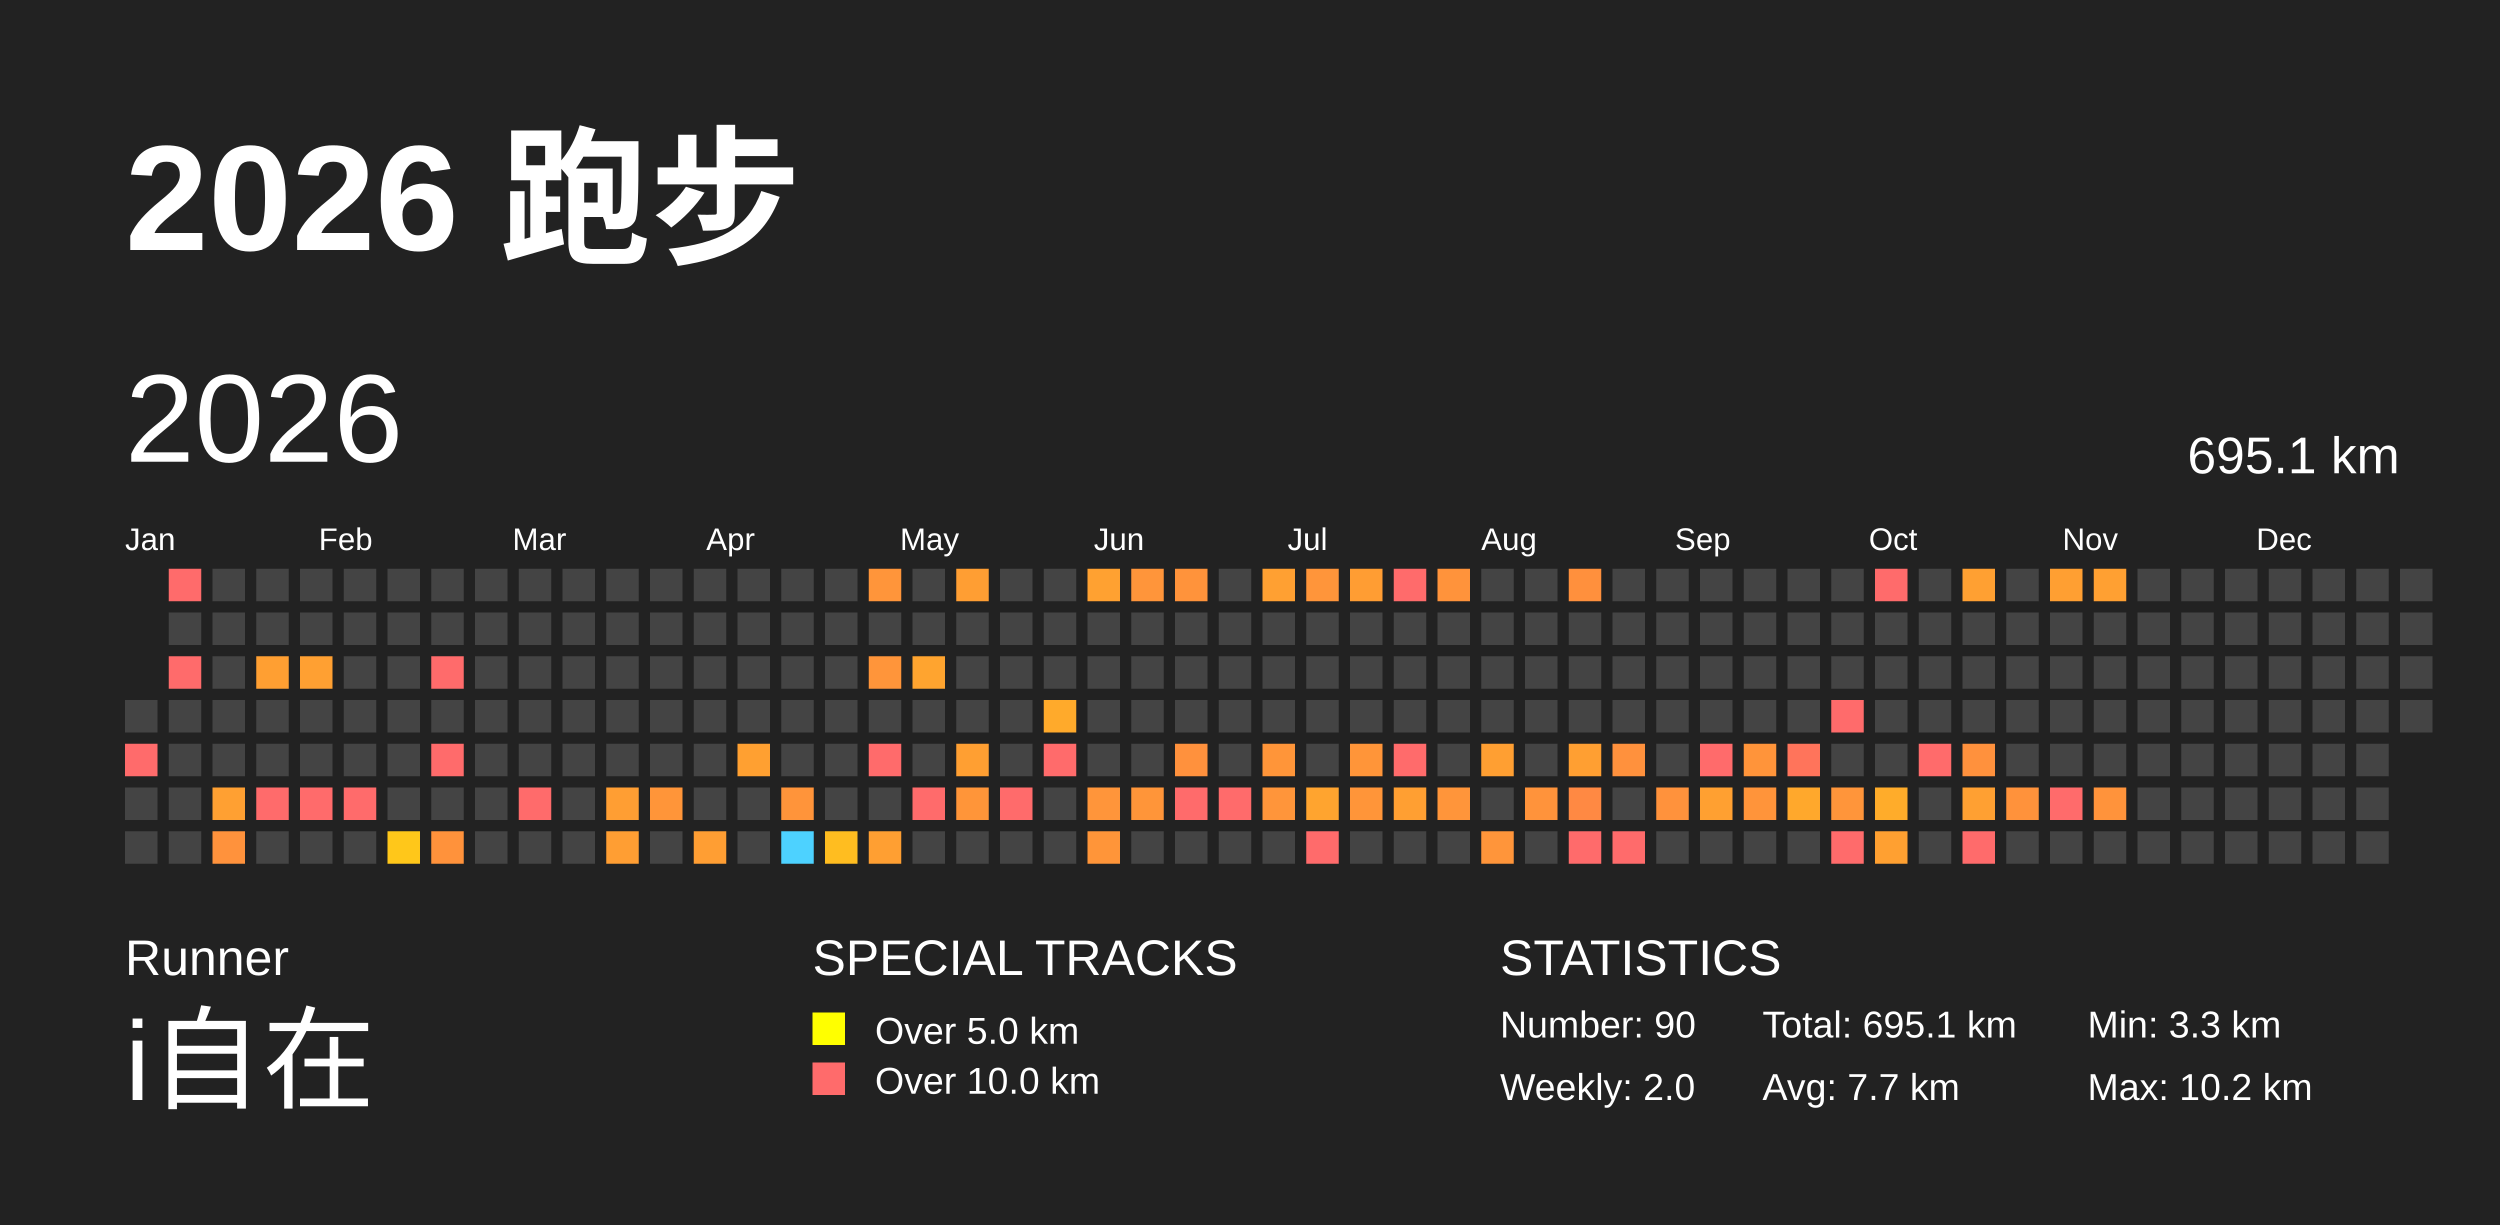
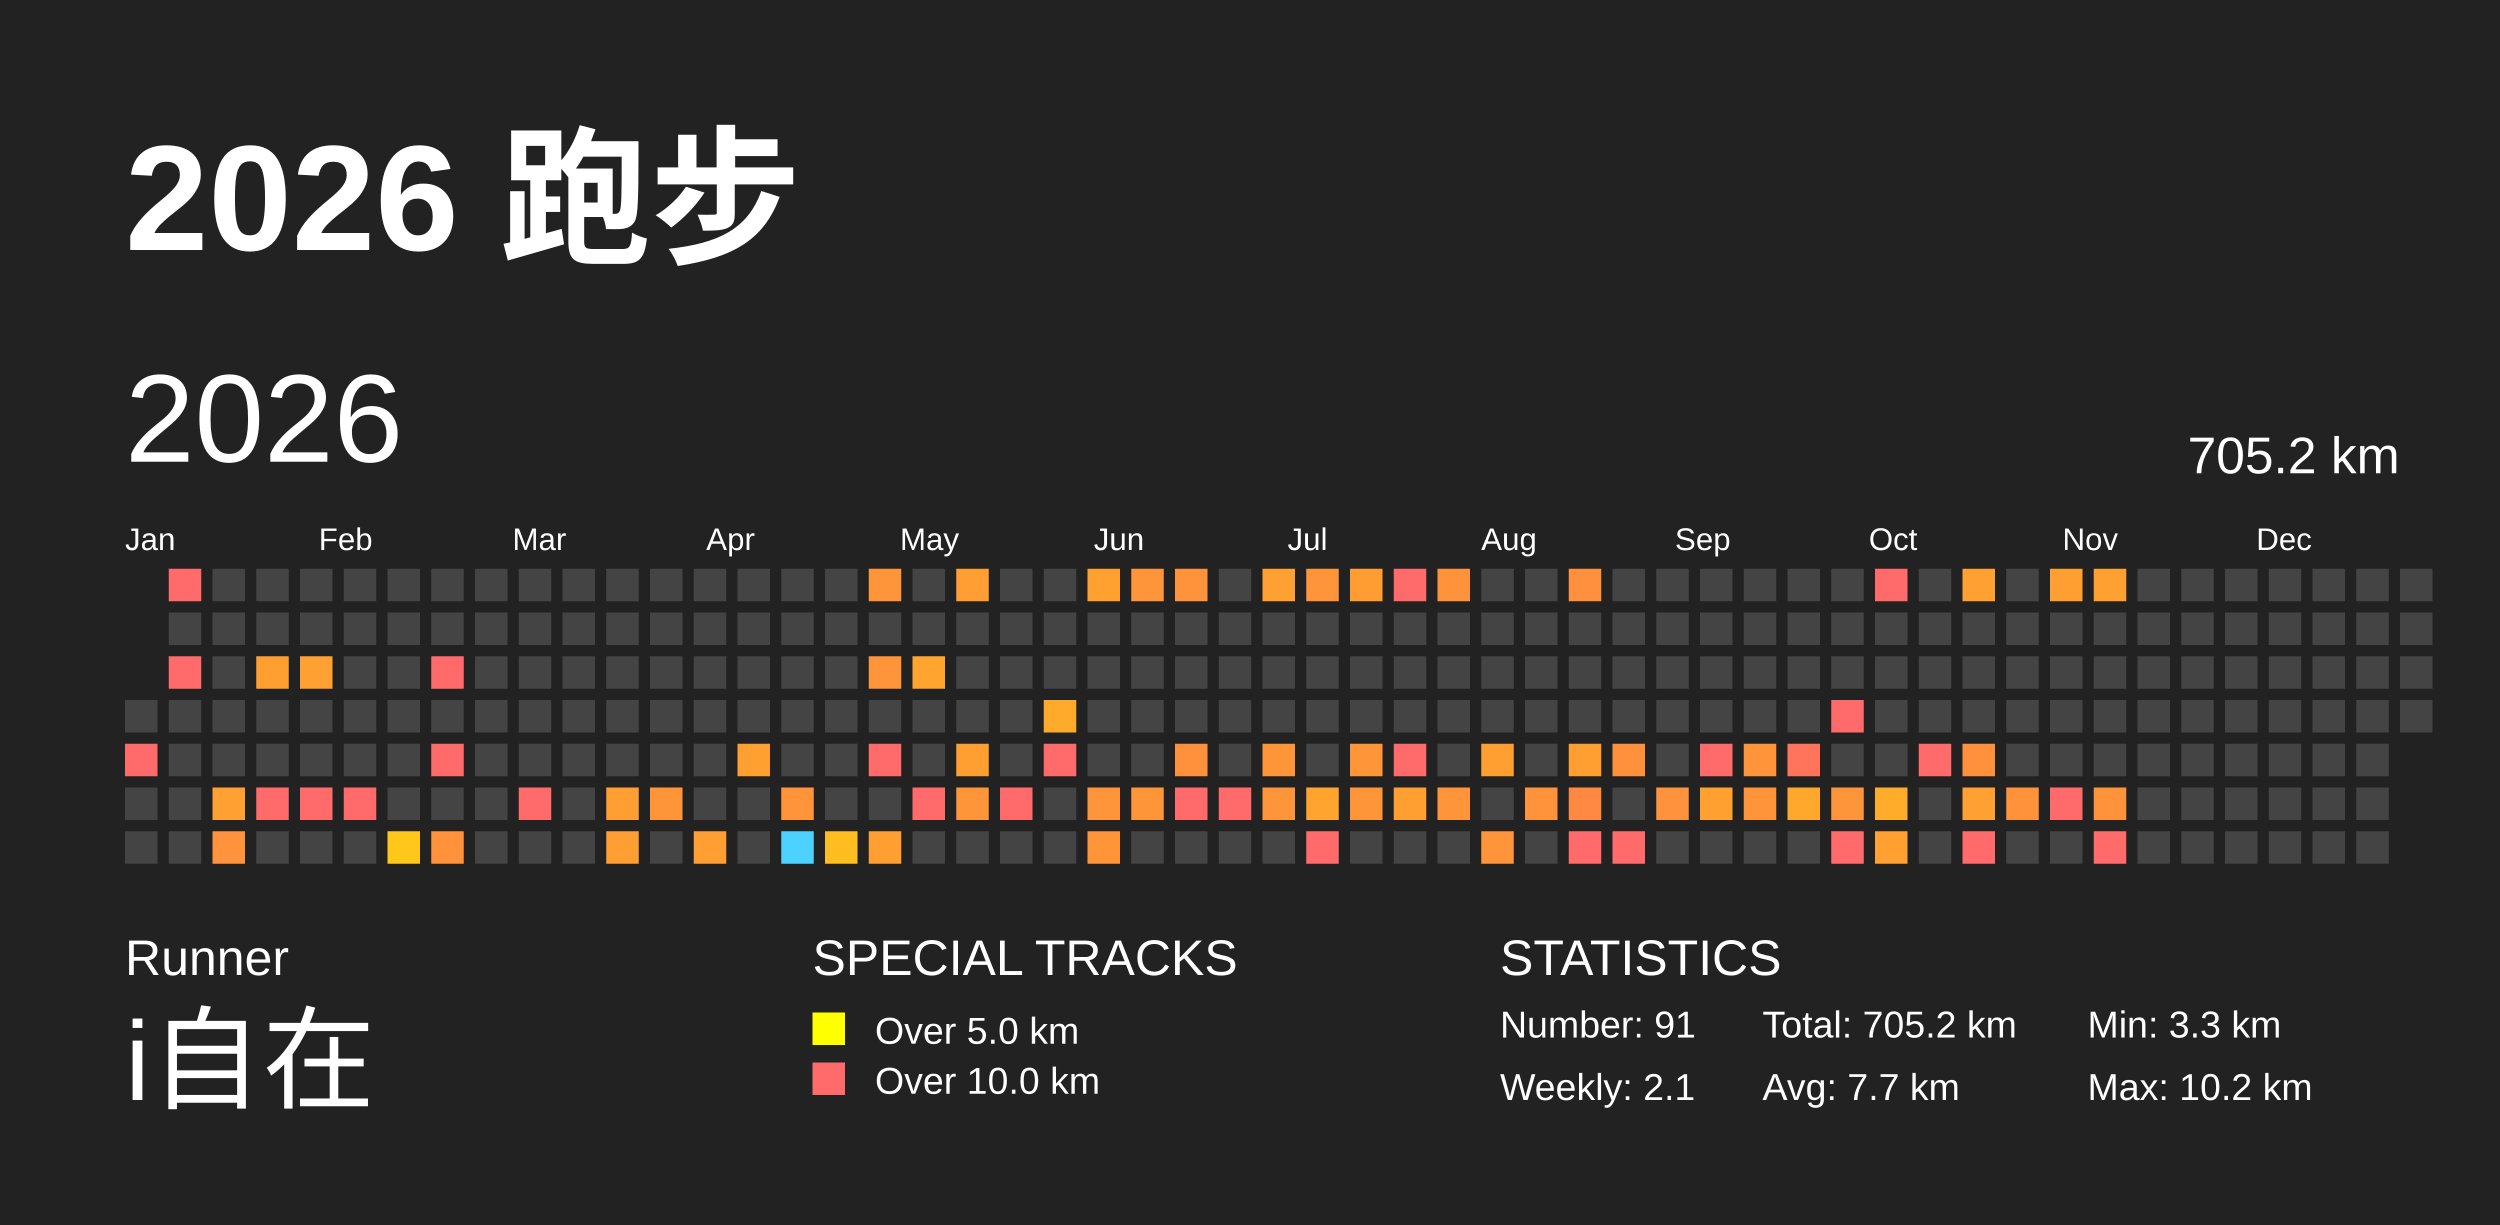
<svg xmlns="http://www.w3.org/2000/svg" baseProfile="full" height="98mm" version="1.1" viewBox="0,0,200,98" width="200mm">
  <defs />
  <rect fill="#222222" height="98" width="200" x="0" y="0" />
  <text fill="#FFFFFF" style="font-size:12px; font-family:Arial; font-weight:bold;" x="10" y="20">2026 跑步</text>
  <text fill="#FFFFFF" style="font-size:4px; font-family:Arial" x="10" y="78">Runner</text>
  <text fill="#FFFFFF" style="font-size:9px; font-family:Arial" x="10" y="88">i自在</text>
  <text fill="#FFFFFF" style="font-size:4px; font-family:Arial" x="65" y="78">SPECIAL TRACKS</text>
  <rect fill="#FFFF00" height="2.6" width="2.6" x="65" y="81" />
  <text fill="#FFFFFF" style="font-size:3px; font-family:Arial" x="70" y="83.5">Over 5.0 km</text>
  <rect fill="#FF6B6B" height="2.6" width="2.6" x="65" y="85" />
  <text fill="#FFFFFF" style="font-size:3px; font-family:Arial" x="70" y="87.5">Over 10.0 km</text>
  <text fill="#FFFFFF" style="font-size:4px; font-family:Arial" x="120" y="78">STATISTICS</text>
-   <text fill="#FFFFFF" style="font-size:3px; font-family:Arial" x="120" y="83">Number: 90</text>
-   <text fill="#FFFFFF" style="font-size:3px; font-family:Arial" x="120" y="88">Weekly: 2.0</text>
-   <text fill="#FFFFFF" style="font-size:3px; font-family:Arial" x="141" y="83">Total: 695.1 km</text>
+   <text fill="#FFFFFF" style="font-size:3px; font-family:Arial" x="120" y="83">Number: 91</text>
+   <text fill="#FFFFFF" style="font-size:3px; font-family:Arial" x="120" y="88">Weekly: 2.1</text>
+   <text fill="#FFFFFF" style="font-size:3px; font-family:Arial" x="141" y="83">Total: 705.2 km</text>
  <text fill="#FFFFFF" style="font-size:3px; font-family:Arial" x="141" y="88">Avg: 7.7 km</text>
  <text fill="#FFFFFF" style="font-size:3px; font-family:Arial" x="167" y="83">Min: 3.3 km</text>
  <text fill="#FFFFFF" style="font-size:3px; font-family:Arial" x="167" y="88">Max: 10.2 km</text>
  <text dominant-baseline="hanging" fill="#FFFFFF" style="font-size:10.0px; font-family:Arial;" x="10" y="30">2026</text>
-   <text dominant-baseline="hanging" fill="#FFFFFF" style="font-size:4.125px; font-family:Arial;" x="175" y="35">695.1 km</text>
+   <text dominant-baseline="hanging" fill="#FFFFFF" style="font-size:4.125px; font-family:Arial;" x="175" y="35">705.2 km</text>
  <text fill="#FFFFFF" style="font-size:2.5px; font-family:Arial" x="10.0" y="44">Jan</text>
  <text fill="#FFFFFF" style="font-size:2.5px; font-family:Arial" x="25.5" y="44">Feb</text>
  <text fill="#FFFFFF" style="font-size:2.5px; font-family:Arial" x="41.0" y="44">Mar</text>
  <text fill="#FFFFFF" style="font-size:2.5px; font-family:Arial" x="56.5" y="44">Apr</text>
  <text fill="#FFFFFF" style="font-size:2.5px; font-family:Arial" x="72.0" y="44">May</text>
  <text fill="#FFFFFF" style="font-size:2.5px; font-family:Arial" x="87.5" y="44">Jun</text>
  <text fill="#FFFFFF" style="font-size:2.5px; font-family:Arial" x="103.0" y="44">Jul</text>
  <text fill="#FFFFFF" style="font-size:2.5px; font-family:Arial" x="118.5" y="44">Aug</text>
  <text fill="#FFFFFF" style="font-size:2.5px; font-family:Arial" x="134.0" y="44">Sep</text>
  <text fill="#FFFFFF" style="font-size:2.5px; font-family:Arial" x="149.5" y="44">Oct</text>
  <text fill="#FFFFFF" style="font-size:2.5px; font-family:Arial" x="165.0" y="44">Nov</text>
  <text fill="#FFFFFF" style="font-size:2.5px; font-family:Arial" x="180.5" y="44">Dec</text>
  <rect fill="#444444" height="2.6" width="2.6" x="10.0" y="56.0" />
  <rect fill="#FF6B6B" height="2.6" width="2.6" x="10.0" y="59.5" />
  <rect fill="#444444" height="2.6" width="2.6" x="10.0" y="63.0" />
  <rect fill="#444444" height="2.6" width="2.6" x="10.0" y="66.5" />
  <rect fill="#FF6B6B" height="2.6" width="2.6" x="13.5" y="45.5" />
  <rect fill="#444444" height="2.6" width="2.6" x="13.5" y="49.0" />
  <rect fill="#FF6B6B" height="2.6" width="2.6" x="13.5" y="52.5" />
  <rect fill="#444444" height="2.6" width="2.6" x="13.5" y="56.0" />
  <rect fill="#444444" height="2.6" width="2.6" x="13.5" y="59.5" />
  <rect fill="#444444" height="2.6" width="2.6" x="13.5" y="63.0" />
  <rect fill="#444444" height="2.6" width="2.6" x="13.5" y="66.5" />
  <rect fill="#444444" height="2.6" width="2.6" x="17.0" y="45.5" />
  <rect fill="#444444" height="2.6" width="2.6" x="17.0" y="49.0" />
  <rect fill="#444444" height="2.6" width="2.6" x="17.0" y="52.5" />
  <rect fill="#444444" height="2.6" width="2.6" x="17.0" y="56.0" />
  <rect fill="#444444" height="2.6" width="2.6" x="17.0" y="59.5" />
  <rect fill="#ffa032" height="2.6" width="2.6" x="17.0" y="63.0" />
  <rect fill="#ff923c" height="2.6" width="2.6" x="17.0" y="66.5" />
  <rect fill="#444444" height="2.6" width="2.6" x="20.5" y="45.5" />
  <rect fill="#444444" height="2.6" width="2.6" x="20.5" y="49.0" />
  <rect fill="#ff9f32" height="2.6" width="2.6" x="20.5" y="52.5" />
  <rect fill="#444444" height="2.6" width="2.6" x="20.5" y="56.0" />
  <rect fill="#444444" height="2.6" width="2.6" x="20.5" y="59.5" />
  <rect fill="#FF6B6B" height="2.6" width="2.6" x="20.5" y="63.0" />
  <rect fill="#444444" height="2.6" width="2.6" x="20.5" y="66.5" />
  <rect fill="#444444" height="2.6" width="2.6" x="24.0" y="45.5" />
  <rect fill="#444444" height="2.6" width="2.6" x="24.0" y="49.0" />
  <rect fill="#ffa032" height="2.6" width="2.6" x="24.0" y="52.5" />
  <rect fill="#444444" height="2.6" width="2.6" x="24.0" y="56.0" />
  <rect fill="#444444" height="2.6" width="2.6" x="24.0" y="59.5" />
  <rect fill="#FF6B6B" height="2.6" width="2.6" x="24.0" y="63.0" />
  <rect fill="#444444" height="2.6" width="2.6" x="24.0" y="66.5" />
  <rect fill="#444444" height="2.6" width="2.6" x="27.5" y="45.5" />
  <rect fill="#444444" height="2.6" width="2.6" x="27.5" y="49.0" />
  <rect fill="#444444" height="2.6" width="2.6" x="27.5" y="52.5" />
  <rect fill="#444444" height="2.6" width="2.6" x="27.5" y="56.0" />
  <rect fill="#444444" height="2.6" width="2.6" x="27.5" y="59.5" />
  <rect fill="#FF6B6B" height="2.6" width="2.6" x="27.5" y="63.0" />
  <rect fill="#444444" height="2.6" width="2.6" x="27.5" y="66.5" />
  <rect fill="#444444" height="2.6" width="2.6" x="31.0" y="45.5" />
  <rect fill="#444444" height="2.6" width="2.6" x="31.0" y="49.0" />
  <rect fill="#444444" height="2.6" width="2.6" x="31.0" y="52.5" />
  <rect fill="#444444" height="2.6" width="2.6" x="31.0" y="56.0" />
  <rect fill="#444444" height="2.6" width="2.6" x="31.0" y="59.5" />
  <rect fill="#444444" height="2.6" width="2.6" x="31.0" y="63.0" />
  <rect fill="#ffc71a" height="2.6" width="2.6" x="31.0" y="66.5" />
  <rect fill="#444444" height="2.6" width="2.6" x="34.5" y="45.5" />
  <rect fill="#444444" height="2.6" width="2.6" x="34.5" y="49.0" />
  <rect fill="#FF6B6B" height="2.6" width="2.6" x="34.5" y="52.5" />
  <rect fill="#444444" height="2.6" width="2.6" x="34.5" y="56.0" />
  <rect fill="#FF6B6B" height="2.6" width="2.6" x="34.5" y="59.5" />
  <rect fill="#444444" height="2.6" width="2.6" x="34.5" y="63.0" />
  <rect fill="#ff923b" height="2.6" width="2.6" x="34.5" y="66.5" />
  <rect fill="#444444" height="2.6" width="2.6" x="38.0" y="45.5" />
  <rect fill="#444444" height="2.6" width="2.6" x="38.0" y="49.0" />
  <rect fill="#444444" height="2.6" width="2.6" x="38.0" y="52.5" />
  <rect fill="#444444" height="2.6" width="2.6" x="38.0" y="56.0" />
  <rect fill="#444444" height="2.6" width="2.6" x="38.0" y="59.5" />
  <rect fill="#444444" height="2.6" width="2.6" x="38.0" y="63.0" />
  <rect fill="#444444" height="2.6" width="2.6" x="38.0" y="66.5" />
  <rect fill="#444444" height="2.6" width="2.6" x="41.5" y="45.5" />
  <rect fill="#444444" height="2.6" width="2.6" x="41.5" y="49.0" />
  <rect fill="#444444" height="2.6" width="2.6" x="41.5" y="52.5" />
  <rect fill="#444444" height="2.6" width="2.6" x="41.5" y="56.0" />
  <rect fill="#444444" height="2.6" width="2.6" x="41.5" y="59.5" />
  <rect fill="#FF6B6B" height="2.6" width="2.6" x="41.5" y="63.0" />
  <rect fill="#444444" height="2.6" width="2.6" x="41.5" y="66.5" />
  <rect fill="#444444" height="2.6" width="2.6" x="45.0" y="45.5" />
  <rect fill="#444444" height="2.6" width="2.6" x="45.0" y="49.0" />
  <rect fill="#444444" height="2.6" width="2.6" x="45.0" y="52.5" />
  <rect fill="#444444" height="2.6" width="2.6" x="45.0" y="56.0" />
  <rect fill="#444444" height="2.6" width="2.6" x="45.0" y="59.5" />
  <rect fill="#444444" height="2.6" width="2.6" x="45.0" y="63.0" />
  <rect fill="#444444" height="2.6" width="2.6" x="45.0" y="66.5" />
  <rect fill="#444444" height="2.6" width="2.6" x="48.5" y="45.5" />
  <rect fill="#444444" height="2.6" width="2.6" x="48.5" y="49.0" />
  <rect fill="#444444" height="2.6" width="2.6" x="48.5" y="52.5" />
  <rect fill="#444444" height="2.6" width="2.6" x="48.5" y="56.0" />
  <rect fill="#444444" height="2.6" width="2.6" x="48.5" y="59.5" />
  <rect fill="#ff9e33" height="2.6" width="2.6" x="48.5" y="63.0" />
  <rect fill="#ff9e33" height="2.6" width="2.6" x="48.5" y="66.5" />
  <rect fill="#444444" height="2.6" width="2.6" x="52.0" y="45.5" />
  <rect fill="#444444" height="2.6" width="2.6" x="52.0" y="49.0" />
  <rect fill="#444444" height="2.6" width="2.6" x="52.0" y="52.5" />
  <rect fill="#444444" height="2.6" width="2.6" x="52.0" y="56.0" />
  <rect fill="#444444" height="2.6" width="2.6" x="52.0" y="59.5" />
  <rect fill="#ff9539" height="2.6" width="2.6" x="52.0" y="63.0" />
  <rect fill="#444444" height="2.6" width="2.6" x="52.0" y="66.5" />
  <rect fill="#444444" height="2.6" width="2.6" x="55.5" y="45.5" />
  <rect fill="#444444" height="2.6" width="2.6" x="55.5" y="49.0" />
  <rect fill="#444444" height="2.6" width="2.6" x="55.5" y="52.5" />
  <rect fill="#444444" height="2.6" width="2.6" x="55.5" y="56.0" />
  <rect fill="#444444" height="2.6" width="2.6" x="55.5" y="59.5" />
  <rect fill="#444444" height="2.6" width="2.6" x="55.5" y="63.0" />
  <rect fill="#ff9e33" height="2.6" width="2.6" x="55.5" y="66.5" />
  <rect fill="#444444" height="2.6" width="2.6" x="59.0" y="45.5" />
  <rect fill="#444444" height="2.6" width="2.6" x="59.0" y="49.0" />
  <rect fill="#444444" height="2.6" width="2.6" x="59.0" y="52.5" />
  <rect fill="#444444" height="2.6" width="2.6" x="59.0" y="56.0" />
  <rect fill="#ffa031" height="2.6" width="2.6" x="59.0" y="59.5" />
  <rect fill="#444444" height="2.6" width="2.6" x="59.0" y="63.0" />
  <rect fill="#444444" height="2.6" width="2.6" x="59.0" y="66.5" />
  <rect fill="#444444" height="2.6" width="2.6" x="62.5" y="45.5" />
  <rect fill="#444444" height="2.6" width="2.6" x="62.5" y="49.0" />
  <rect fill="#444444" height="2.6" width="2.6" x="62.5" y="52.5" />
  <rect fill="#444444" height="2.6" width="2.6" x="62.5" y="56.0" />
  <rect fill="#444444" height="2.6" width="2.6" x="62.5" y="59.5" />
  <rect fill="#ff943a" height="2.6" width="2.6" x="62.5" y="63.0" />
  <rect fill="#4dd2ff" height="2.6" width="2.6" x="62.5" y="66.5" />
  <rect fill="#444444" height="2.6" width="2.6" x="66.0" y="45.5" />
  <rect fill="#444444" height="2.6" width="2.6" x="66.0" y="49.0" />
  <rect fill="#444444" height="2.6" width="2.6" x="66.0" y="52.5" />
  <rect fill="#444444" height="2.6" width="2.6" x="66.0" y="56.0" />
  <rect fill="#444444" height="2.6" width="2.6" x="66.0" y="59.5" />
  <rect fill="#444444" height="2.6" width="2.6" x="66.0" y="63.0" />
  <rect fill="#ffbd20" height="2.6" width="2.6" x="66.0" y="66.5" />
  <rect fill="#ff953a" height="2.6" width="2.6" x="69.5" y="45.5" />
  <rect fill="#444444" height="2.6" width="2.6" x="69.5" y="49.0" />
  <rect fill="#ff953a" height="2.6" width="2.6" x="69.5" y="52.5" />
  <rect fill="#444444" height="2.6" width="2.6" x="69.5" y="56.0" />
  <rect fill="#FF6B6B" height="2.6" width="2.6" x="69.5" y="59.5" />
  <rect fill="#444444" height="2.6" width="2.6" x="69.5" y="63.0" />
  <rect fill="#ff9f32" height="2.6" width="2.6" x="69.5" y="66.5" />
  <rect fill="#444444" height="2.6" width="2.6" x="73.0" y="45.5" />
  <rect fill="#444444" height="2.6" width="2.6" x="73.0" y="49.0" />
  <rect fill="#ffa42f" height="2.6" width="2.6" x="73.0" y="52.5" />
  <rect fill="#444444" height="2.6" width="2.6" x="73.0" y="56.0" />
  <rect fill="#444444" height="2.6" width="2.6" x="73.0" y="59.5" />
  <rect fill="#FF6B6B" height="2.6" width="2.6" x="73.0" y="63.0" />
  <rect fill="#444444" height="2.6" width="2.6" x="73.0" y="66.5" />
  <rect fill="#ff9e33" height="2.6" width="2.6" x="76.5" y="45.5" />
  <rect fill="#444444" height="2.6" width="2.6" x="76.5" y="49.0" />
  <rect fill="#444444" height="2.6" width="2.6" x="76.5" y="52.5" />
  <rect fill="#444444" height="2.6" width="2.6" x="76.5" y="56.0" />
  <rect fill="#ff9f32" height="2.6" width="2.6" x="76.5" y="59.5" />
  <rect fill="#ff9539" height="2.6" width="2.6" x="76.5" y="63.0" />
  <rect fill="#444444" height="2.6" width="2.6" x="76.5" y="66.5" />
  <rect fill="#444444" height="2.6" width="2.6" x="80.0" y="45.5" />
  <rect fill="#444444" height="2.6" width="2.6" x="80.0" y="49.0" />
  <rect fill="#444444" height="2.6" width="2.6" x="80.0" y="52.5" />
  <rect fill="#444444" height="2.6" width="2.6" x="80.0" y="56.0" />
  <rect fill="#444444" height="2.6" width="2.6" x="80.0" y="59.5" />
  <rect fill="#FF6B6B" height="2.6" width="2.6" x="80.0" y="63.0" />
  <rect fill="#444444" height="2.6" width="2.6" x="80.0" y="66.5" />
  <rect fill="#444444" height="2.6" width="2.6" x="83.5" y="45.5" />
  <rect fill="#444444" height="2.6" width="2.6" x="83.5" y="49.0" />
  <rect fill="#444444" height="2.6" width="2.6" x="83.5" y="52.5" />
  <rect fill="#ffaa2b" height="2.6" width="2.6" x="83.5" y="56.0" />
  <rect fill="#FF6B6B" height="2.6" width="2.6" x="83.5" y="59.5" />
  <rect fill="#444444" height="2.6" width="2.6" x="83.5" y="63.0" />
  <rect fill="#444444" height="2.6" width="2.6" x="83.5" y="66.5" />
  <rect fill="#ffa131" height="2.6" width="2.6" x="87.0" y="45.5" />
  <rect fill="#444444" height="2.6" width="2.6" x="87.0" y="49.0" />
  <rect fill="#444444" height="2.6" width="2.6" x="87.0" y="52.5" />
  <rect fill="#444444" height="2.6" width="2.6" x="87.0" y="56.0" />
  <rect fill="#444444" height="2.6" width="2.6" x="87.0" y="59.5" />
  <rect fill="#ff953a" height="2.6" width="2.6" x="87.0" y="63.0" />
  <rect fill="#ff9539" height="2.6" width="2.6" x="87.0" y="66.5" />
  <rect fill="#ff953a" height="2.6" width="2.6" x="90.5" y="45.5" />
  <rect fill="#444444" height="2.6" width="2.6" x="90.5" y="49.0" />
  <rect fill="#444444" height="2.6" width="2.6" x="90.5" y="52.5" />
  <rect fill="#444444" height="2.6" width="2.6" x="90.5" y="56.0" />
  <rect fill="#444444" height="2.6" width="2.6" x="90.5" y="59.5" />
  <rect fill="#ff9539" height="2.6" width="2.6" x="90.5" y="63.0" />
  <rect fill="#444444" height="2.6" width="2.6" x="90.5" y="66.5" />
  <rect fill="#ff933b" height="2.6" width="2.6" x="94.0" y="45.5" />
  <rect fill="#444444" height="2.6" width="2.6" x="94.0" y="49.0" />
  <rect fill="#444444" height="2.6" width="2.6" x="94.0" y="52.5" />
  <rect fill="#444444" height="2.6" width="2.6" x="94.0" y="56.0" />
  <rect fill="#ff913d" height="2.6" width="2.6" x="94.0" y="59.5" />
  <rect fill="#FF6B6B" height="2.6" width="2.6" x="94.0" y="63.0" />
  <rect fill="#444444" height="2.6" width="2.6" x="94.0" y="66.5" />
  <rect fill="#444444" height="2.6" width="2.6" x="97.5" y="45.5" />
  <rect fill="#444444" height="2.6" width="2.6" x="97.5" y="49.0" />
  <rect fill="#444444" height="2.6" width="2.6" x="97.5" y="52.5" />
  <rect fill="#444444" height="2.6" width="2.6" x="97.5" y="56.0" />
  <rect fill="#444444" height="2.6" width="2.6" x="97.5" y="59.5" />
  <rect fill="#FF6B6B" height="2.6" width="2.6" x="97.5" y="63.0" />
  <rect fill="#444444" height="2.6" width="2.6" x="97.5" y="66.5" />
  <rect fill="#ffa032" height="2.6" width="2.6" x="101.0" y="45.5" />
  <rect fill="#444444" height="2.6" width="2.6" x="101.0" y="49.0" />
  <rect fill="#444444" height="2.6" width="2.6" x="101.0" y="52.5" />
  <rect fill="#444444" height="2.6" width="2.6" x="101.0" y="56.0" />
  <rect fill="#ff9539" height="2.6" width="2.6" x="101.0" y="59.5" />
  <rect fill="#ff953a" height="2.6" width="2.6" x="101.0" y="63.0" />
  <rect fill="#444444" height="2.6" width="2.6" x="101.0" y="66.5" />
  <rect fill="#ff953a" height="2.6" width="2.6" x="104.5" y="45.5" />
  <rect fill="#444444" height="2.6" width="2.6" x="104.5" y="49.0" />
  <rect fill="#444444" height="2.6" width="2.6" x="104.5" y="52.5" />
  <rect fill="#444444" height="2.6" width="2.6" x="104.5" y="56.0" />
  <rect fill="#444444" height="2.6" width="2.6" x="104.5" y="59.5" />
  <rect fill="#ffa42f" height="2.6" width="2.6" x="104.5" y="63.0" />
  <rect fill="#FF6B6B" height="2.6" width="2.6" x="104.5" y="66.5" />
  <rect fill="#ff9d33" height="2.6" width="2.6" x="108.0" y="45.5" />
  <rect fill="#444444" height="2.6" width="2.6" x="108.0" y="49.0" />
  <rect fill="#444444" height="2.6" width="2.6" x="108.0" y="52.5" />
  <rect fill="#444444" height="2.6" width="2.6" x="108.0" y="56.0" />
  <rect fill="#ff9539" height="2.6" width="2.6" x="108.0" y="59.5" />
  <rect fill="#ff9539" height="2.6" width="2.6" x="108.0" y="63.0" />
  <rect fill="#444444" height="2.6" width="2.6" x="108.0" y="66.5" />
  <rect fill="#FF6B6B" height="2.6" width="2.6" x="111.5" y="45.5" />
  <rect fill="#444444" height="2.6" width="2.6" x="111.5" y="49.0" />
  <rect fill="#444444" height="2.6" width="2.6" x="111.5" y="52.5" />
  <rect fill="#444444" height="2.6" width="2.6" x="111.5" y="56.0" />
  <rect fill="#FF6B6B" height="2.6" width="2.6" x="111.5" y="59.5" />
  <rect fill="#ff9f32" height="2.6" width="2.6" x="111.5" y="63.0" />
  <rect fill="#444444" height="2.6" width="2.6" x="111.5" y="66.5" />
  <rect fill="#ff933b" height="2.6" width="2.6" x="115.0" y="45.5" />
  <rect fill="#444444" height="2.6" width="2.6" x="115.0" y="49.0" />
  <rect fill="#444444" height="2.6" width="2.6" x="115.0" y="52.5" />
  <rect fill="#444444" height="2.6" width="2.6" x="115.0" y="56.0" />
  <rect fill="#444444" height="2.6" width="2.6" x="115.0" y="59.5" />
  <rect fill="#ff953a" height="2.6" width="2.6" x="115.0" y="63.0" />
  <rect fill="#444444" height="2.6" width="2.6" x="115.0" y="66.5" />
  <rect fill="#444444" height="2.6" width="2.6" x="118.5" y="45.5" />
  <rect fill="#444444" height="2.6" width="2.6" x="118.5" y="49.0" />
  <rect fill="#444444" height="2.6" width="2.6" x="118.5" y="52.5" />
  <rect fill="#444444" height="2.6" width="2.6" x="118.5" y="56.0" />
  <rect fill="#ff9f32" height="2.6" width="2.6" x="118.5" y="59.5" />
  <rect fill="#444444" height="2.6" width="2.6" x="118.5" y="63.0" />
  <rect fill="#ff953a" height="2.6" width="2.6" x="118.5" y="66.5" />
  <rect fill="#444444" height="2.6" width="2.6" x="122.0" y="45.5" />
  <rect fill="#444444" height="2.6" width="2.6" x="122.0" y="49.0" />
  <rect fill="#444444" height="2.6" width="2.6" x="122.0" y="52.5" />
  <rect fill="#444444" height="2.6" width="2.6" x="122.0" y="56.0" />
  <rect fill="#444444" height="2.6" width="2.6" x="122.0" y="59.5" />
  <rect fill="#ff933b" height="2.6" width="2.6" x="122.0" y="63.0" />
  <rect fill="#444444" height="2.6" width="2.6" x="122.0" y="66.5" />
  <rect fill="#ff903d" height="2.6" width="2.6" x="125.5" y="45.5" />
  <rect fill="#444444" height="2.6" width="2.6" x="125.5" y="49.0" />
  <rect fill="#444444" height="2.6" width="2.6" x="125.5" y="52.5" />
  <rect fill="#444444" height="2.6" width="2.6" x="125.5" y="56.0" />
  <rect fill="#ff9f32" height="2.6" width="2.6" x="125.5" y="59.5" />
  <rect fill="#ff8943" height="2.6" width="2.6" x="125.5" y="63.0" />
  <rect fill="#FF6B6B" height="2.6" width="2.6" x="125.5" y="66.5" />
  <rect fill="#444444" height="2.6" width="2.6" x="129.0" y="45.5" />
  <rect fill="#444444" height="2.6" width="2.6" x="129.0" y="49.0" />
  <rect fill="#444444" height="2.6" width="2.6" x="129.0" y="52.5" />
  <rect fill="#444444" height="2.6" width="2.6" x="129.0" y="56.0" />
  <rect fill="#ff913d" height="2.6" width="2.6" x="129.0" y="59.5" />
  <rect fill="#444444" height="2.6" width="2.6" x="129.0" y="63.0" />
  <rect fill="#FF6B6B" height="2.6" width="2.6" x="129.0" y="66.5" />
  <rect fill="#444444" height="2.6" width="2.6" x="132.5" y="45.5" />
  <rect fill="#444444" height="2.6" width="2.6" x="132.5" y="49.0" />
  <rect fill="#444444" height="2.6" width="2.6" x="132.5" y="52.5" />
  <rect fill="#444444" height="2.6" width="2.6" x="132.5" y="56.0" />
  <rect fill="#444444" height="2.6" width="2.6" x="132.5" y="59.5" />
  <rect fill="#ff923c" height="2.6" width="2.6" x="132.5" y="63.0" />
  <rect fill="#444444" height="2.6" width="2.6" x="132.5" y="66.5" />
  <rect fill="#444444" height="2.6" width="2.6" x="136.0" y="45.5" />
  <rect fill="#444444" height="2.6" width="2.6" x="136.0" y="49.0" />
  <rect fill="#444444" height="2.6" width="2.6" x="136.0" y="52.5" />
  <rect fill="#444444" height="2.6" width="2.6" x="136.0" y="56.0" />
  <rect fill="#FF6B6B" height="2.6" width="2.6" x="136.0" y="59.5" />
  <rect fill="#ffa031" height="2.6" width="2.6" x="136.0" y="63.0" />
  <rect fill="#444444" height="2.6" width="2.6" x="136.0" y="66.5" />
  <rect fill="#444444" height="2.6" width="2.6" x="139.5" y="45.5" />
  <rect fill="#444444" height="2.6" width="2.6" x="139.5" y="49.0" />
  <rect fill="#444444" height="2.6" width="2.6" x="139.5" y="52.5" />
  <rect fill="#444444" height="2.6" width="2.6" x="139.5" y="56.0" />
  <rect fill="#ff943a" height="2.6" width="2.6" x="139.5" y="59.5" />
  <rect fill="#ff943a" height="2.6" width="2.6" x="139.5" y="63.0" />
  <rect fill="#444444" height="2.6" width="2.6" x="139.5" y="66.5" />
  <rect fill="#444444" height="2.6" width="2.6" x="143.0" y="45.5" />
  <rect fill="#444444" height="2.6" width="2.6" x="143.0" y="49.0" />
  <rect fill="#444444" height="2.6" width="2.6" x="143.0" y="52.5" />
  <rect fill="#444444" height="2.6" width="2.6" x="143.0" y="56.0" />
  <rect fill="#ff745b" height="2.6" width="2.6" x="143.0" y="59.5" />
  <rect fill="#ffa82c" height="2.6" width="2.6" x="143.0" y="63.0" />
  <rect fill="#444444" height="2.6" width="2.6" x="143.0" y="66.5" />
  <rect fill="#444444" height="2.6" width="2.6" x="146.5" y="45.5" />
  <rect fill="#444444" height="2.6" width="2.6" x="146.5" y="49.0" />
  <rect fill="#444444" height="2.6" width="2.6" x="146.5" y="52.5" />
  <rect fill="#FF6B6B" height="2.6" width="2.6" x="146.5" y="56.0" />
  <rect fill="#444444" height="2.6" width="2.6" x="146.5" y="59.5" />
  <rect fill="#ff953a" height="2.6" width="2.6" x="146.5" y="63.0" />
  <rect fill="#FF6B6B" height="2.6" width="2.6" x="146.5" y="66.5" />
  <rect fill="#FF6B6B" height="2.6" width="2.6" x="150.0" y="45.5" />
  <rect fill="#444444" height="2.6" width="2.6" x="150.0" y="49.0" />
  <rect fill="#444444" height="2.6" width="2.6" x="150.0" y="52.5" />
  <rect fill="#444444" height="2.6" width="2.6" x="150.0" y="56.0" />
  <rect fill="#444444" height="2.6" width="2.6" x="150.0" y="59.5" />
  <rect fill="#ffac2a" height="2.6" width="2.6" x="150.0" y="63.0" />
  <rect fill="#ffa031" height="2.6" width="2.6" x="150.0" y="66.5" />
  <rect fill="#444444" height="2.6" width="2.6" x="153.5" y="45.5" />
  <rect fill="#444444" height="2.6" width="2.6" x="153.5" y="49.0" />
  <rect fill="#444444" height="2.6" width="2.6" x="153.5" y="52.5" />
  <rect fill="#444444" height="2.6" width="2.6" x="153.5" y="56.0" />
  <rect fill="#FF6B6B" height="2.6" width="2.6" x="153.5" y="59.5" />
  <rect fill="#444444" height="2.6" width="2.6" x="153.5" y="63.0" />
  <rect fill="#444444" height="2.6" width="2.6" x="153.5" y="66.5" />
  <rect fill="#ffa032" height="2.6" width="2.6" x="157.0" y="45.5" />
  <rect fill="#444444" height="2.6" width="2.6" x="157.0" y="49.0" />
  <rect fill="#444444" height="2.6" width="2.6" x="157.0" y="52.5" />
  <rect fill="#444444" height="2.6" width="2.6" x="157.0" y="56.0" />
  <rect fill="#ff913d" height="2.6" width="2.6" x="157.0" y="59.5" />
  <rect fill="#ffa032" height="2.6" width="2.6" x="157.0" y="63.0" />
  <rect fill="#FF6B6B" height="2.6" width="2.6" x="157.0" y="66.5" />
  <rect fill="#444444" height="2.6" width="2.6" x="160.5" y="45.5" />
  <rect fill="#444444" height="2.6" width="2.6" x="160.5" y="49.0" />
  <rect fill="#444444" height="2.6" width="2.6" x="160.5" y="52.5" />
  <rect fill="#444444" height="2.6" width="2.6" x="160.5" y="56.0" />
  <rect fill="#444444" height="2.6" width="2.6" x="160.5" y="59.5" />
  <rect fill="#ff923b" height="2.6" width="2.6" x="160.5" y="63.0" />
  <rect fill="#444444" height="2.6" width="2.6" x="160.5" y="66.5" />
  <rect fill="#ff9f32" height="2.6" width="2.6" x="164.0" y="45.5" />
  <rect fill="#444444" height="2.6" width="2.6" x="164.0" y="49.0" />
  <rect fill="#444444" height="2.6" width="2.6" x="164.0" y="52.5" />
  <rect fill="#444444" height="2.6" width="2.6" x="164.0" y="56.0" />
  <rect fill="#444444" height="2.6" width="2.6" x="164.0" y="59.5" />
  <rect fill="#FF6B6B" height="2.6" width="2.6" x="164.0" y="63.0" />
  <rect fill="#444444" height="2.6" width="2.6" x="164.0" y="66.5" />
  <rect fill="#ffa032" height="2.6" width="2.6" x="167.5" y="45.5" />
  <rect fill="#444444" height="2.6" width="2.6" x="167.5" y="49.0" />
  <rect fill="#444444" height="2.6" width="2.6" x="167.5" y="52.5" />
  <rect fill="#444444" height="2.6" width="2.6" x="167.5" y="56.0" />
  <rect fill="#444444" height="2.6" width="2.6" x="167.5" y="59.5" />
  <rect fill="#ff933b" height="2.6" width="2.6" x="167.5" y="63.0" />
-   <rect fill="#444444" height="2.6" width="2.6" x="167.5" y="66.5" />
+   <rect fill="#FF6B6B" height="2.6" width="2.6" x="167.5" y="66.5" />
  <rect fill="#444444" height="2.6" width="2.6" x="171.0" y="45.5" />
  <rect fill="#444444" height="2.6" width="2.6" x="171.0" y="49.0" />
  <rect fill="#444444" height="2.6" width="2.6" x="171.0" y="52.5" />
  <rect fill="#444444" height="2.6" width="2.6" x="171.0" y="56.0" />
  <rect fill="#444444" height="2.6" width="2.6" x="171.0" y="59.5" />
  <rect fill="#444444" height="2.6" width="2.6" x="171.0" y="63.0" />
  <rect fill="#444444" height="2.6" width="2.6" x="171.0" y="66.5" />
  <rect fill="#444444" height="2.6" width="2.6" x="174.5" y="45.5" />
  <rect fill="#444444" height="2.6" width="2.6" x="174.5" y="49.0" />
  <rect fill="#444444" height="2.6" width="2.6" x="174.5" y="52.5" />
  <rect fill="#444444" height="2.6" width="2.6" x="174.5" y="56.0" />
  <rect fill="#444444" height="2.6" width="2.6" x="174.5" y="59.5" />
  <rect fill="#444444" height="2.6" width="2.6" x="174.5" y="63.0" />
  <rect fill="#444444" height="2.6" width="2.6" x="174.5" y="66.5" />
  <rect fill="#444444" height="2.6" width="2.6" x="178.0" y="45.5" />
  <rect fill="#444444" height="2.6" width="2.6" x="178.0" y="49.0" />
  <rect fill="#444444" height="2.6" width="2.6" x="178.0" y="52.5" />
  <rect fill="#444444" height="2.6" width="2.6" x="178.0" y="56.0" />
  <rect fill="#444444" height="2.6" width="2.6" x="178.0" y="59.5" />
  <rect fill="#444444" height="2.6" width="2.6" x="178.0" y="63.0" />
  <rect fill="#444444" height="2.6" width="2.6" x="178.0" y="66.5" />
  <rect fill="#444444" height="2.6" width="2.6" x="181.5" y="45.5" />
  <rect fill="#444444" height="2.6" width="2.6" x="181.5" y="49.0" />
  <rect fill="#444444" height="2.6" width="2.6" x="181.5" y="52.5" />
  <rect fill="#444444" height="2.6" width="2.6" x="181.5" y="56.0" />
  <rect fill="#444444" height="2.6" width="2.6" x="181.5" y="59.5" />
  <rect fill="#444444" height="2.6" width="2.6" x="181.5" y="63.0" />
  <rect fill="#444444" height="2.6" width="2.6" x="181.5" y="66.5" />
  <rect fill="#444444" height="2.6" width="2.6" x="185.0" y="45.5" />
  <rect fill="#444444" height="2.6" width="2.6" x="185.0" y="49.0" />
  <rect fill="#444444" height="2.6" width="2.6" x="185.0" y="52.5" />
  <rect fill="#444444" height="2.6" width="2.6" x="185.0" y="56.0" />
  <rect fill="#444444" height="2.6" width="2.6" x="185.0" y="59.5" />
  <rect fill="#444444" height="2.6" width="2.6" x="185.0" y="63.0" />
  <rect fill="#444444" height="2.6" width="2.6" x="185.0" y="66.5" />
  <rect fill="#444444" height="2.6" width="2.6" x="188.5" y="45.5" />
  <rect fill="#444444" height="2.6" width="2.6" x="188.5" y="49.0" />
  <rect fill="#444444" height="2.6" width="2.6" x="188.5" y="52.5" />
  <rect fill="#444444" height="2.6" width="2.6" x="188.5" y="56.0" />
  <rect fill="#444444" height="2.6" width="2.6" x="188.5" y="59.5" />
  <rect fill="#444444" height="2.6" width="2.6" x="188.5" y="63.0" />
  <rect fill="#444444" height="2.6" width="2.6" x="188.5" y="66.5" />
  <rect fill="#444444" height="2.6" width="2.6" x="192.0" y="45.5" />
  <rect fill="#444444" height="2.6" width="2.6" x="192.0" y="49.0" />
  <rect fill="#444444" height="2.6" width="2.6" x="192.0" y="52.5" />
  <rect fill="#444444" height="2.6" width="2.6" x="192.0" y="56.0" />
</svg>
